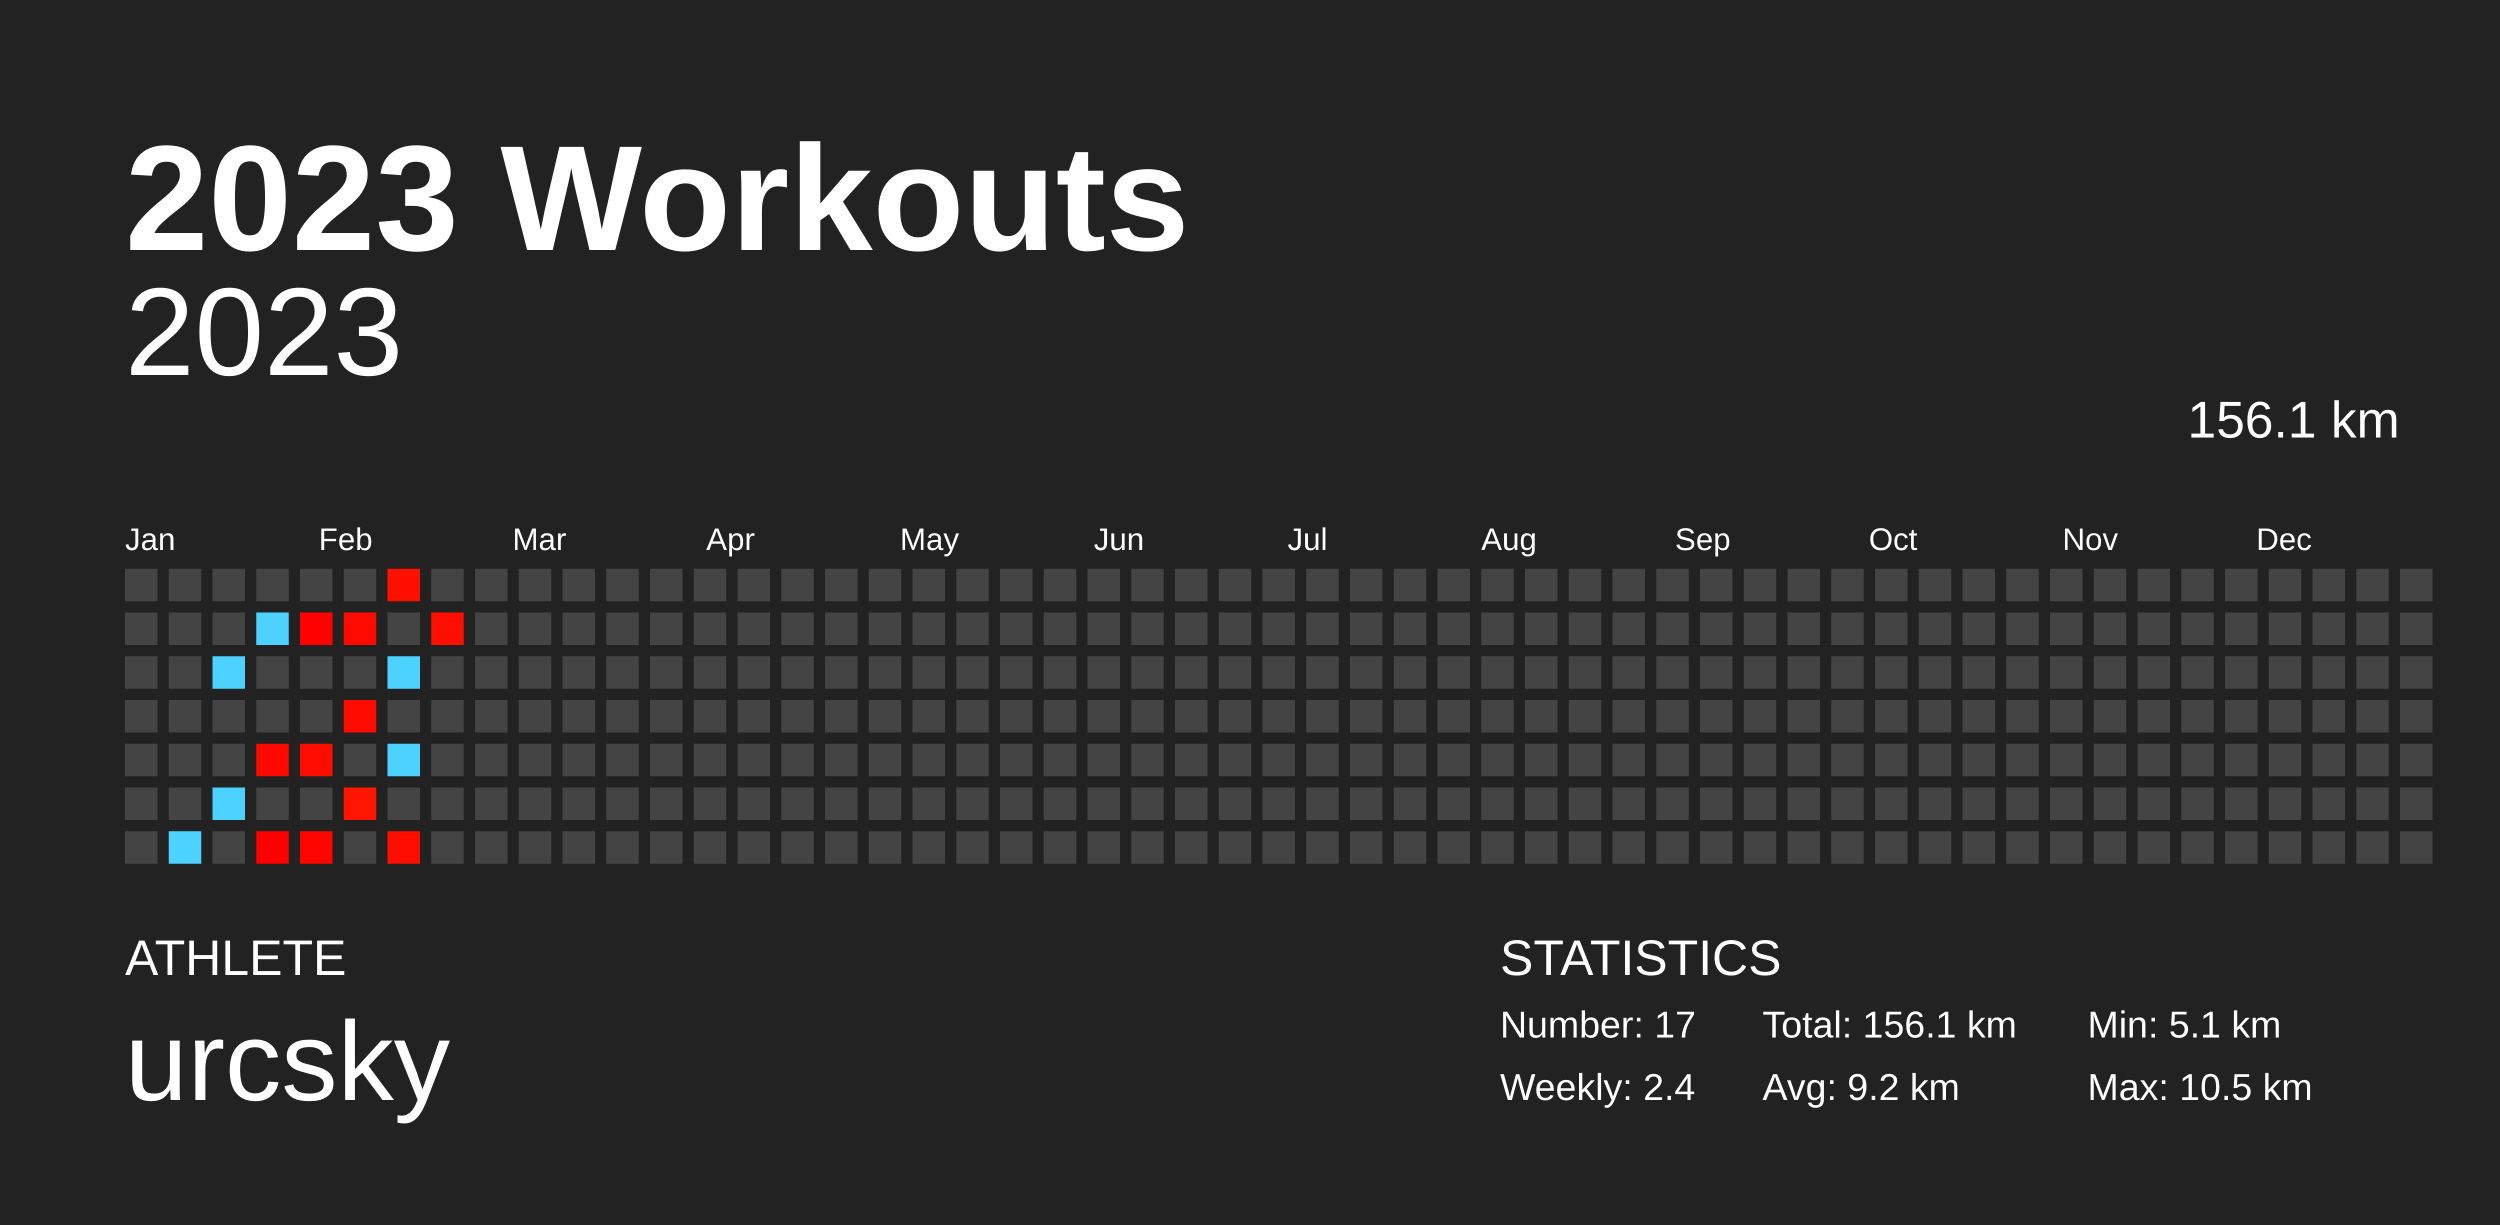
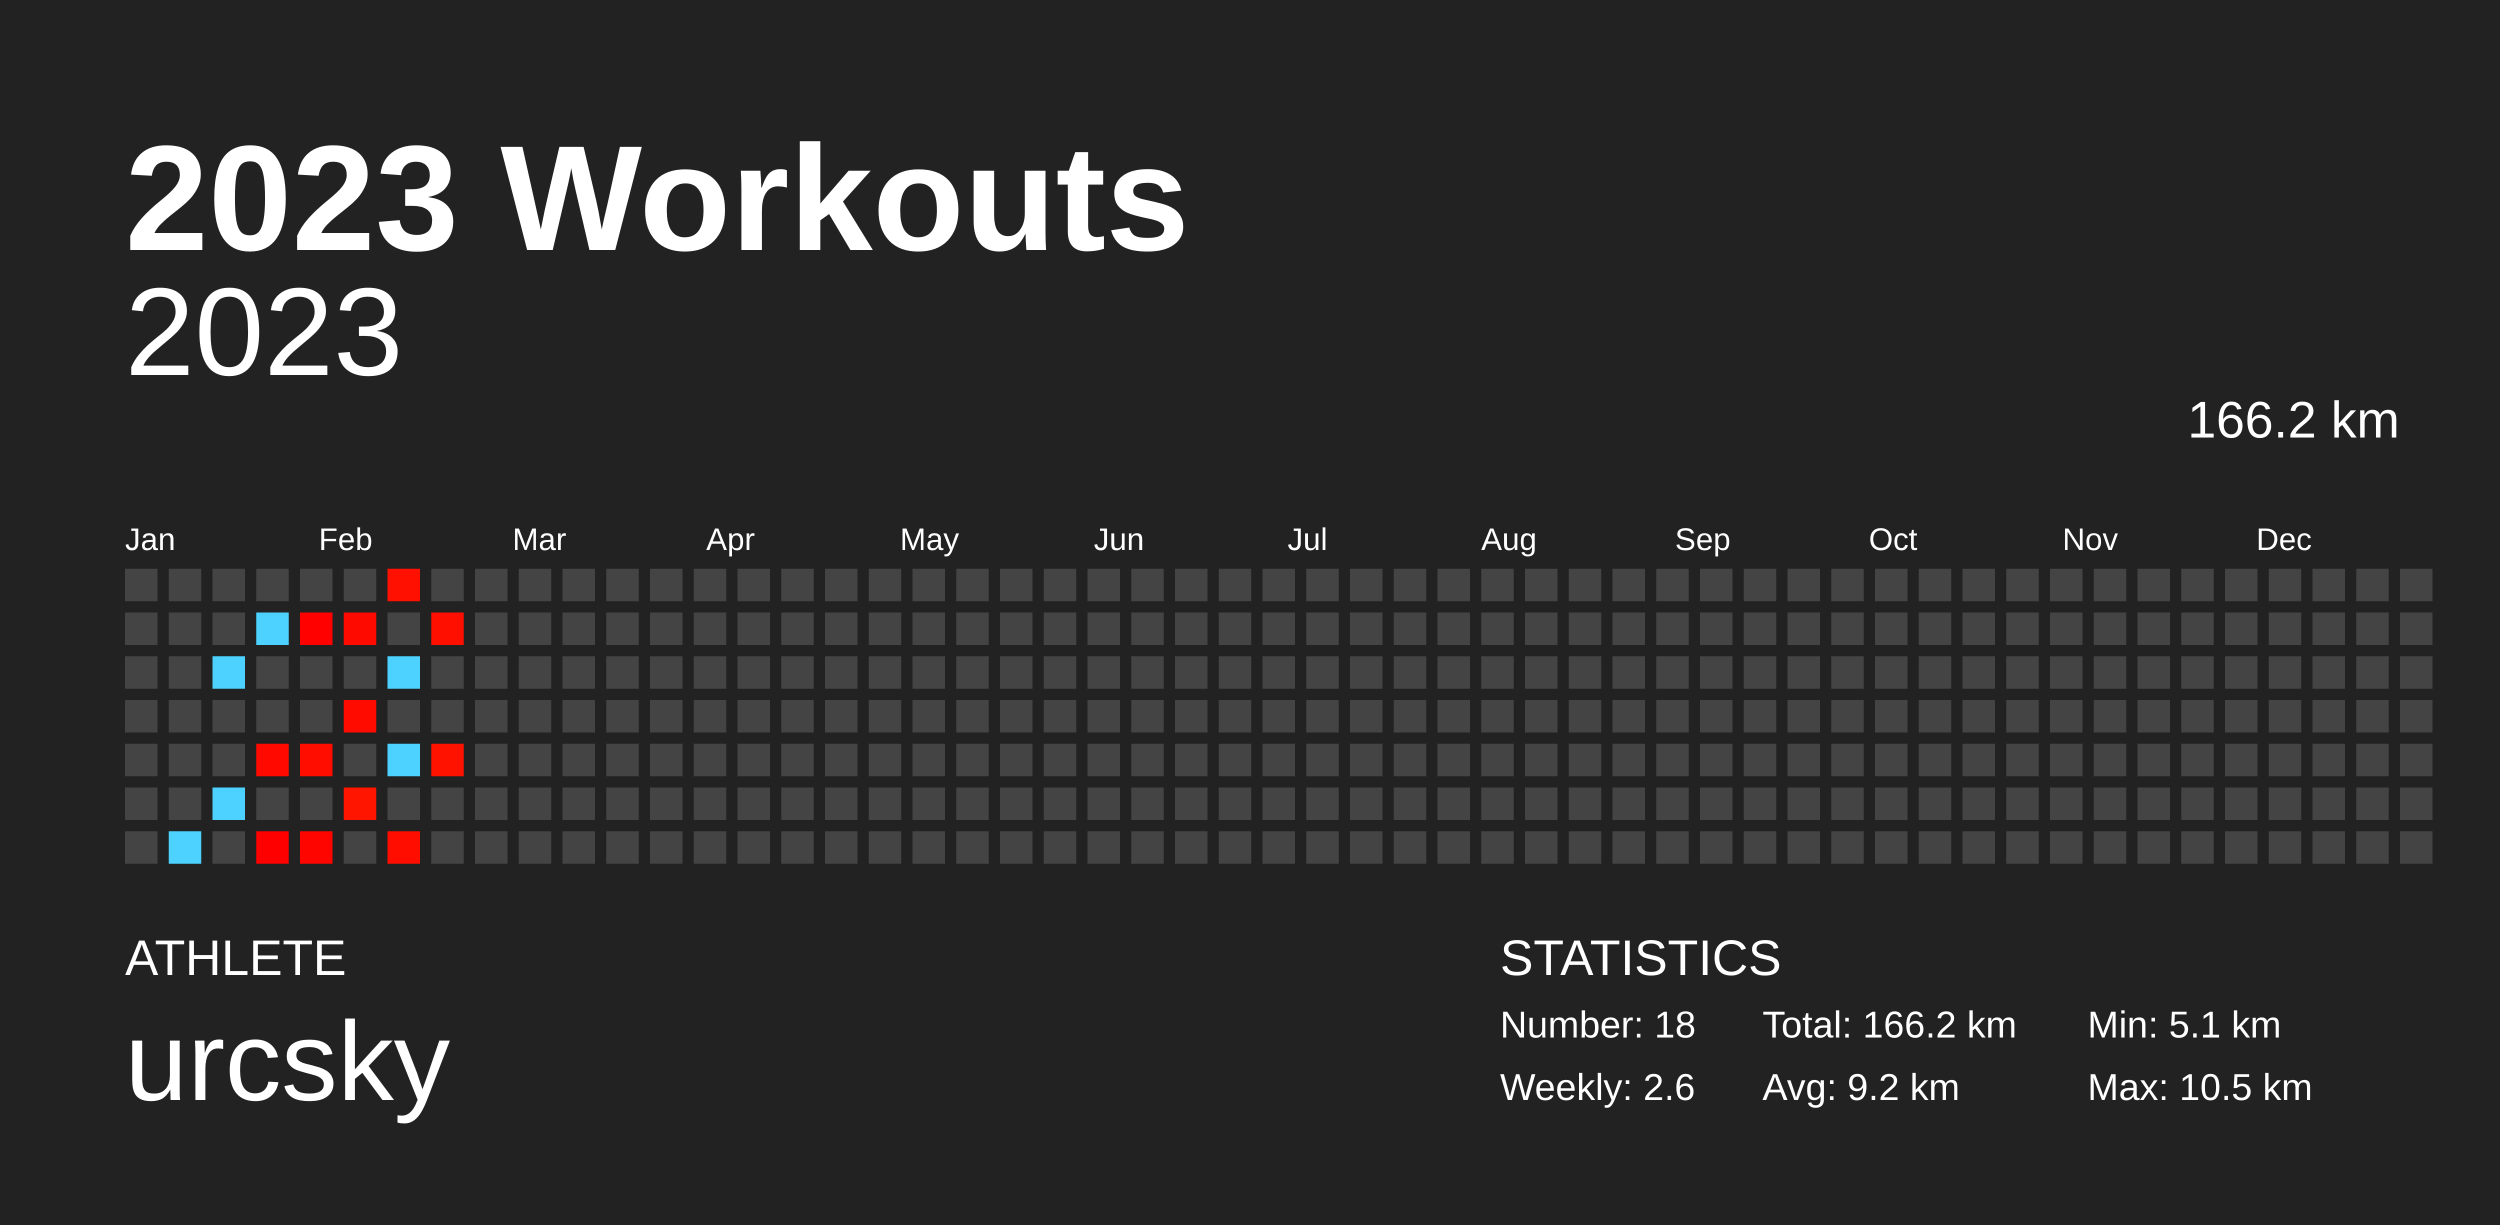
<svg xmlns="http://www.w3.org/2000/svg" baseProfile="full" height="98mm" version="1.1" viewBox="0,0,200,98" width="200mm">
  <defs />
  <rect fill="#222222" height="98" width="200" x="0" y="0" />
  <text fill="#FFFFFF" style="font-size:12px; font-family:Arial; font-weight:bold;" x="10" y="20">2023 Workouts</text>
  <text fill="#FFFFFF" style="font-size:4px; font-family:Arial" x="10" y="78">ATHLETE</text>
  <text fill="#FFFFFF" style="font-size:9px; font-family:Arial" x="10" y="88">urcsky</text>
  <text fill="#FFFFFF" style="font-size:4px; font-family:Arial" x="120" y="78">STATISTICS</text>
-   <text fill="#FFFFFF" style="font-size:3px; font-family:Arial" x="120" y="83">Number: 17</text>
-   <text fill="#FFFFFF" style="font-size:3px; font-family:Arial" x="120" y="88">Weekly: 2.4</text>
-   <text fill="#FFFFFF" style="font-size:3px; font-family:Arial" x="141" y="83">Total: 156.1 km</text>
+   <text fill="#FFFFFF" style="font-size:3px; font-family:Arial" x="120" y="83">Number: 18</text>
+   <text fill="#FFFFFF" style="font-size:3px; font-family:Arial" x="120" y="88">Weekly: 2.6</text>
+   <text fill="#FFFFFF" style="font-size:3px; font-family:Arial" x="141" y="83">Total: 166.2 km</text>
  <text fill="#FFFFFF" style="font-size:3px; font-family:Arial" x="141" y="88">Avg: 9.2 km</text>
  <text fill="#FFFFFF" style="font-size:3px; font-family:Arial" x="167" y="83">Min: 5.1 km</text>
  <text fill="#FFFFFF" style="font-size:3px; font-family:Arial" x="167" y="88">Max: 10.5 km</text>
  <text alignment-baseline="hanging" fill="#FFFFFF" style="font-size:10.0px; font-family:Arial;" x="10" y="30">2023</text>
-   <text alignment-baseline="hanging" fill="#FFFFFF" style="font-size:4.125px; font-family:Arial;" x="175" y="35">156.1 km</text>
+   <text alignment-baseline="hanging" fill="#FFFFFF" style="font-size:4.125px; font-family:Arial;" x="175" y="35">166.2 km</text>
  <text fill="#FFFFFF" style="font-size:2.5px; font-family:Arial" x="10.0" y="44">Jan</text>
  <text fill="#FFFFFF" style="font-size:2.5px; font-family:Arial" x="25.5" y="44">Feb</text>
  <text fill="#FFFFFF" style="font-size:2.5px; font-family:Arial" x="41.0" y="44">Mar</text>
  <text fill="#FFFFFF" style="font-size:2.5px; font-family:Arial" x="56.5" y="44">Apr</text>
  <text fill="#FFFFFF" style="font-size:2.5px; font-family:Arial" x="72.0" y="44">May</text>
  <text fill="#FFFFFF" style="font-size:2.5px; font-family:Arial" x="87.5" y="44">Jun</text>
  <text fill="#FFFFFF" style="font-size:2.5px; font-family:Arial" x="103.0" y="44">Jul</text>
  <text fill="#FFFFFF" style="font-size:2.5px; font-family:Arial" x="118.5" y="44">Aug</text>
  <text fill="#FFFFFF" style="font-size:2.5px; font-family:Arial" x="134.0" y="44">Sep</text>
  <text fill="#FFFFFF" style="font-size:2.5px; font-family:Arial" x="149.5" y="44">Oct</text>
  <text fill="#FFFFFF" style="font-size:2.5px; font-family:Arial" x="165.0" y="44">Nov</text>
  <text fill="#FFFFFF" style="font-size:2.5px; font-family:Arial" x="180.5" y="44">Dec</text>
  <rect fill="#444444" height="2.6" width="2.6" x="10.0" y="45.5" />
  <rect fill="#444444" height="2.6" width="2.6" x="10.0" y="49.0" />
  <rect fill="#444444" height="2.6" width="2.6" x="10.0" y="52.5" />
  <rect fill="#444444" height="2.6" width="2.6" x="10.0" y="56.0" />
  <rect fill="#444444" height="2.6" width="2.6" x="10.0" y="59.5" />
  <rect fill="#444444" height="2.6" width="2.6" x="10.0" y="63.0" />
  <rect fill="#444444" height="2.6" width="2.6" x="10.0" y="66.5" />
  <rect fill="#444444" height="2.6" width="2.6" x="13.5" y="45.5" />
  <rect fill="#444444" height="2.6" width="2.6" x="13.5" y="49.0" />
  <rect fill="#444444" height="2.6" width="2.6" x="13.5" y="52.5" />
  <rect fill="#444444" height="2.6" width="2.6" x="13.5" y="56.0" />
  <rect fill="#444444" height="2.6" width="2.6" x="13.5" y="59.5" />
  <rect fill="#444444" height="2.6" width="2.6" x="13.5" y="63.0" />
  <rect fill="#4dd2ff" height="2.6" width="2.6" x="13.5" y="66.5" />
  <rect fill="#444444" height="2.6" width="2.6" x="17.0" y="45.5" />
  <rect fill="#444444" height="2.6" width="2.6" x="17.0" y="49.0" />
  <rect fill="#4dd2ff" height="2.6" width="2.6" x="17.0" y="52.5" />
  <rect fill="#444444" height="2.6" width="2.6" x="17.0" y="56.0" />
  <rect fill="#444444" height="2.6" width="2.6" x="17.0" y="59.5" />
  <rect fill="#4dd2ff" height="2.6" width="2.6" x="17.0" y="63.0" />
  <rect fill="#444444" height="2.6" width="2.6" x="17.0" y="66.5" />
  <rect fill="#444444" height="2.6" width="2.6" x="20.5" y="45.5" />
  <rect fill="#4dd2ff" height="2.6" width="2.6" x="20.5" y="49.0" />
  <rect fill="#444444" height="2.6" width="2.6" x="20.5" y="52.5" />
  <rect fill="#444444" height="2.6" width="2.6" x="20.5" y="56.0" />
  <rect fill="#ff0900" height="2.6" width="2.6" x="20.5" y="59.5" />
  <rect fill="#444444" height="2.6" width="2.6" x="20.5" y="63.0" />
  <rect fill="#ff0000" height="2.6" width="2.6" x="20.5" y="66.5" />
  <rect fill="#444444" height="2.6" width="2.6" x="24.0" y="45.5" />
  <rect fill="#ff0200" height="2.6" width="2.6" x="24.0" y="49.0" />
  <rect fill="#444444" height="2.6" width="2.6" x="24.0" y="52.5" />
  <rect fill="#444444" height="2.6" width="2.6" x="24.0" y="56.0" />
  <rect fill="#ff0e00" height="2.6" width="2.6" x="24.0" y="59.5" />
  <rect fill="#444444" height="2.6" width="2.6" x="24.0" y="63.0" />
  <rect fill="#ff0500" height="2.6" width="2.6" x="24.0" y="66.5" />
  <rect fill="#444444" height="2.6" width="2.6" x="27.5" y="45.5" />
  <rect fill="#ff0a00" height="2.6" width="2.6" x="27.5" y="49.0" />
  <rect fill="#444444" height="2.6" width="2.6" x="27.5" y="52.5" />
  <rect fill="#ff0b00" height="2.6" width="2.6" x="27.5" y="56.0" />
  <rect fill="#444444" height="2.6" width="2.6" x="27.5" y="59.5" />
  <rect fill="#ff1500" height="2.6" width="2.6" x="27.5" y="63.0" />
  <rect fill="#444444" height="2.6" width="2.6" x="27.5" y="66.5" />
  <rect fill="#ff1000" height="2.6" width="2.6" x="31.0" y="45.5" />
  <rect fill="#444444" height="2.6" width="2.6" x="31.0" y="49.0" />
  <rect fill="#4dd2ff" height="2.6" width="2.6" x="31.0" y="52.5" />
  <rect fill="#444444" height="2.6" width="2.6" x="31.0" y="56.0" />
  <rect fill="#4dd2ff" height="2.6" width="2.6" x="31.0" y="59.5" />
  <rect fill="#444444" height="2.6" width="2.6" x="31.0" y="63.0" />
  <rect fill="#ff0e00" height="2.6" width="2.6" x="31.0" y="66.5" />
  <rect fill="#444444" height="2.6" width="2.6" x="34.5" y="45.5" />
  <rect fill="#ff0f00" height="2.6" width="2.6" x="34.5" y="49.0" />
  <rect fill="#444444" height="2.6" width="2.6" x="34.5" y="52.5" />
  <rect fill="#444444" height="2.6" width="2.6" x="34.5" y="56.0" />
-   <rect fill="#444444" height="2.6" width="2.6" x="34.5" y="59.5" />
+   <rect fill="#ff1200" height="2.6" width="2.6" x="34.5" y="59.5" />
  <rect fill="#444444" height="2.6" width="2.6" x="34.5" y="63.0" />
  <rect fill="#444444" height="2.6" width="2.6" x="34.5" y="66.5" />
  <rect fill="#444444" height="2.6" width="2.6" x="38.0" y="45.5" />
  <rect fill="#444444" height="2.6" width="2.6" x="38.0" y="49.0" />
  <rect fill="#444444" height="2.6" width="2.6" x="38.0" y="52.5" />
  <rect fill="#444444" height="2.6" width="2.6" x="38.0" y="56.0" />
  <rect fill="#444444" height="2.6" width="2.6" x="38.0" y="59.5" />
  <rect fill="#444444" height="2.6" width="2.6" x="38.0" y="63.0" />
  <rect fill="#444444" height="2.6" width="2.6" x="38.0" y="66.5" />
  <rect fill="#444444" height="2.6" width="2.6" x="41.5" y="45.5" />
  <rect fill="#444444" height="2.6" width="2.6" x="41.5" y="49.0" />
  <rect fill="#444444" height="2.6" width="2.6" x="41.5" y="52.5" />
  <rect fill="#444444" height="2.6" width="2.6" x="41.5" y="56.0" />
  <rect fill="#444444" height="2.6" width="2.6" x="41.5" y="59.5" />
  <rect fill="#444444" height="2.6" width="2.6" x="41.5" y="63.0" />
  <rect fill="#444444" height="2.6" width="2.6" x="41.5" y="66.5" />
  <rect fill="#444444" height="2.6" width="2.6" x="45.0" y="45.5" />
  <rect fill="#444444" height="2.6" width="2.6" x="45.0" y="49.0" />
  <rect fill="#444444" height="2.6" width="2.6" x="45.0" y="52.5" />
  <rect fill="#444444" height="2.6" width="2.6" x="45.0" y="56.0" />
  <rect fill="#444444" height="2.6" width="2.6" x="45.0" y="59.5" />
  <rect fill="#444444" height="2.6" width="2.6" x="45.0" y="63.0" />
  <rect fill="#444444" height="2.6" width="2.6" x="45.0" y="66.5" />
  <rect fill="#444444" height="2.6" width="2.6" x="48.5" y="45.5" />
  <rect fill="#444444" height="2.6" width="2.6" x="48.5" y="49.0" />
  <rect fill="#444444" height="2.6" width="2.6" x="48.5" y="52.5" />
  <rect fill="#444444" height="2.6" width="2.6" x="48.5" y="56.0" />
  <rect fill="#444444" height="2.6" width="2.6" x="48.5" y="59.5" />
  <rect fill="#444444" height="2.6" width="2.6" x="48.5" y="63.0" />
  <rect fill="#444444" height="2.6" width="2.6" x="48.5" y="66.5" />
  <rect fill="#444444" height="2.6" width="2.6" x="52.0" y="45.5" />
  <rect fill="#444444" height="2.6" width="2.6" x="52.0" y="49.0" />
  <rect fill="#444444" height="2.6" width="2.6" x="52.0" y="52.5" />
  <rect fill="#444444" height="2.6" width="2.6" x="52.0" y="56.0" />
  <rect fill="#444444" height="2.6" width="2.6" x="52.0" y="59.5" />
  <rect fill="#444444" height="2.6" width="2.6" x="52.0" y="63.0" />
  <rect fill="#444444" height="2.6" width="2.6" x="52.0" y="66.5" />
  <rect fill="#444444" height="2.6" width="2.6" x="55.5" y="45.5" />
  <rect fill="#444444" height="2.6" width="2.6" x="55.5" y="49.0" />
  <rect fill="#444444" height="2.6" width="2.6" x="55.5" y="52.5" />
  <rect fill="#444444" height="2.6" width="2.6" x="55.5" y="56.0" />
  <rect fill="#444444" height="2.6" width="2.6" x="55.5" y="59.5" />
  <rect fill="#444444" height="2.6" width="2.6" x="55.5" y="63.0" />
  <rect fill="#444444" height="2.6" width="2.6" x="55.5" y="66.5" />
  <rect fill="#444444" height="2.6" width="2.6" x="59.0" y="45.5" />
  <rect fill="#444444" height="2.6" width="2.6" x="59.0" y="49.0" />
  <rect fill="#444444" height="2.6" width="2.6" x="59.0" y="52.5" />
  <rect fill="#444444" height="2.6" width="2.6" x="59.0" y="56.0" />
  <rect fill="#444444" height="2.6" width="2.6" x="59.0" y="59.5" />
  <rect fill="#444444" height="2.6" width="2.6" x="59.0" y="63.0" />
  <rect fill="#444444" height="2.6" width="2.6" x="59.0" y="66.5" />
  <rect fill="#444444" height="2.6" width="2.6" x="62.5" y="45.5" />
  <rect fill="#444444" height="2.6" width="2.6" x="62.5" y="49.0" />
  <rect fill="#444444" height="2.6" width="2.6" x="62.5" y="52.5" />
  <rect fill="#444444" height="2.6" width="2.6" x="62.5" y="56.0" />
  <rect fill="#444444" height="2.6" width="2.6" x="62.5" y="59.5" />
  <rect fill="#444444" height="2.6" width="2.6" x="62.5" y="63.0" />
  <rect fill="#444444" height="2.6" width="2.6" x="62.5" y="66.5" />
  <rect fill="#444444" height="2.6" width="2.6" x="66.0" y="45.5" />
  <rect fill="#444444" height="2.6" width="2.6" x="66.0" y="49.0" />
  <rect fill="#444444" height="2.6" width="2.6" x="66.0" y="52.5" />
  <rect fill="#444444" height="2.6" width="2.6" x="66.0" y="56.0" />
  <rect fill="#444444" height="2.6" width="2.6" x="66.0" y="59.5" />
  <rect fill="#444444" height="2.6" width="2.6" x="66.0" y="63.0" />
  <rect fill="#444444" height="2.6" width="2.6" x="66.0" y="66.5" />
  <rect fill="#444444" height="2.6" width="2.6" x="69.5" y="45.5" />
  <rect fill="#444444" height="2.6" width="2.6" x="69.5" y="49.0" />
  <rect fill="#444444" height="2.6" width="2.6" x="69.5" y="52.5" />
  <rect fill="#444444" height="2.6" width="2.6" x="69.5" y="56.0" />
  <rect fill="#444444" height="2.6" width="2.6" x="69.5" y="59.5" />
  <rect fill="#444444" height="2.6" width="2.6" x="69.5" y="63.0" />
  <rect fill="#444444" height="2.6" width="2.6" x="69.5" y="66.5" />
  <rect fill="#444444" height="2.6" width="2.6" x="73.0" y="45.5" />
  <rect fill="#444444" height="2.6" width="2.6" x="73.0" y="49.0" />
  <rect fill="#444444" height="2.6" width="2.6" x="73.0" y="52.5" />
  <rect fill="#444444" height="2.6" width="2.6" x="73.0" y="56.0" />
  <rect fill="#444444" height="2.6" width="2.6" x="73.0" y="59.5" />
  <rect fill="#444444" height="2.6" width="2.6" x="73.0" y="63.0" />
  <rect fill="#444444" height="2.6" width="2.6" x="73.0" y="66.5" />
  <rect fill="#444444" height="2.6" width="2.6" x="76.5" y="45.5" />
  <rect fill="#444444" height="2.6" width="2.6" x="76.5" y="49.0" />
  <rect fill="#444444" height="2.6" width="2.6" x="76.5" y="52.5" />
  <rect fill="#444444" height="2.6" width="2.6" x="76.5" y="56.0" />
  <rect fill="#444444" height="2.6" width="2.6" x="76.5" y="59.5" />
  <rect fill="#444444" height="2.6" width="2.6" x="76.5" y="63.0" />
  <rect fill="#444444" height="2.6" width="2.6" x="76.5" y="66.5" />
  <rect fill="#444444" height="2.6" width="2.6" x="80.0" y="45.5" />
  <rect fill="#444444" height="2.6" width="2.6" x="80.0" y="49.0" />
  <rect fill="#444444" height="2.6" width="2.6" x="80.0" y="52.5" />
  <rect fill="#444444" height="2.6" width="2.6" x="80.0" y="56.0" />
  <rect fill="#444444" height="2.6" width="2.6" x="80.0" y="59.5" />
  <rect fill="#444444" height="2.6" width="2.6" x="80.0" y="63.0" />
  <rect fill="#444444" height="2.6" width="2.6" x="80.0" y="66.5" />
  <rect fill="#444444" height="2.6" width="2.6" x="83.5" y="45.5" />
  <rect fill="#444444" height="2.6" width="2.6" x="83.5" y="49.0" />
  <rect fill="#444444" height="2.6" width="2.6" x="83.5" y="52.5" />
  <rect fill="#444444" height="2.6" width="2.6" x="83.5" y="56.0" />
  <rect fill="#444444" height="2.6" width="2.6" x="83.5" y="59.5" />
  <rect fill="#444444" height="2.6" width="2.6" x="83.5" y="63.0" />
  <rect fill="#444444" height="2.6" width="2.6" x="83.5" y="66.5" />
  <rect fill="#444444" height="2.6" width="2.6" x="87.0" y="45.5" />
  <rect fill="#444444" height="2.6" width="2.6" x="87.0" y="49.0" />
  <rect fill="#444444" height="2.6" width="2.6" x="87.0" y="52.5" />
  <rect fill="#444444" height="2.6" width="2.6" x="87.0" y="56.0" />
  <rect fill="#444444" height="2.6" width="2.6" x="87.0" y="59.5" />
  <rect fill="#444444" height="2.6" width="2.6" x="87.0" y="63.0" />
  <rect fill="#444444" height="2.6" width="2.6" x="87.0" y="66.5" />
  <rect fill="#444444" height="2.6" width="2.6" x="90.5" y="45.5" />
  <rect fill="#444444" height="2.6" width="2.6" x="90.5" y="49.0" />
  <rect fill="#444444" height="2.6" width="2.6" x="90.5" y="52.5" />
  <rect fill="#444444" height="2.6" width="2.6" x="90.5" y="56.0" />
  <rect fill="#444444" height="2.6" width="2.6" x="90.5" y="59.5" />
  <rect fill="#444444" height="2.6" width="2.6" x="90.5" y="63.0" />
  <rect fill="#444444" height="2.6" width="2.6" x="90.5" y="66.5" />
  <rect fill="#444444" height="2.6" width="2.6" x="94.0" y="45.5" />
  <rect fill="#444444" height="2.6" width="2.6" x="94.0" y="49.0" />
  <rect fill="#444444" height="2.6" width="2.6" x="94.0" y="52.5" />
  <rect fill="#444444" height="2.6" width="2.6" x="94.0" y="56.0" />
  <rect fill="#444444" height="2.6" width="2.6" x="94.0" y="59.5" />
  <rect fill="#444444" height="2.6" width="2.6" x="94.0" y="63.0" />
  <rect fill="#444444" height="2.6" width="2.6" x="94.0" y="66.5" />
  <rect fill="#444444" height="2.6" width="2.6" x="97.5" y="45.5" />
  <rect fill="#444444" height="2.6" width="2.6" x="97.5" y="49.0" />
  <rect fill="#444444" height="2.6" width="2.6" x="97.5" y="52.5" />
  <rect fill="#444444" height="2.6" width="2.6" x="97.5" y="56.0" />
  <rect fill="#444444" height="2.6" width="2.6" x="97.5" y="59.5" />
  <rect fill="#444444" height="2.6" width="2.6" x="97.5" y="63.0" />
  <rect fill="#444444" height="2.6" width="2.6" x="97.5" y="66.5" />
  <rect fill="#444444" height="2.6" width="2.6" x="101.0" y="45.5" />
  <rect fill="#444444" height="2.6" width="2.6" x="101.0" y="49.0" />
  <rect fill="#444444" height="2.6" width="2.6" x="101.0" y="52.5" />
  <rect fill="#444444" height="2.6" width="2.6" x="101.0" y="56.0" />
  <rect fill="#444444" height="2.6" width="2.6" x="101.0" y="59.5" />
  <rect fill="#444444" height="2.6" width="2.6" x="101.0" y="63.0" />
  <rect fill="#444444" height="2.6" width="2.6" x="101.0" y="66.5" />
  <rect fill="#444444" height="2.6" width="2.6" x="104.5" y="45.5" />
  <rect fill="#444444" height="2.6" width="2.6" x="104.5" y="49.0" />
  <rect fill="#444444" height="2.6" width="2.6" x="104.5" y="52.5" />
  <rect fill="#444444" height="2.6" width="2.6" x="104.5" y="56.0" />
  <rect fill="#444444" height="2.6" width="2.6" x="104.5" y="59.5" />
  <rect fill="#444444" height="2.6" width="2.6" x="104.5" y="63.0" />
  <rect fill="#444444" height="2.6" width="2.6" x="104.5" y="66.5" />
  <rect fill="#444444" height="2.6" width="2.6" x="108.0" y="45.5" />
  <rect fill="#444444" height="2.6" width="2.6" x="108.0" y="49.0" />
  <rect fill="#444444" height="2.6" width="2.6" x="108.0" y="52.5" />
  <rect fill="#444444" height="2.6" width="2.6" x="108.0" y="56.0" />
  <rect fill="#444444" height="2.6" width="2.6" x="108.0" y="59.5" />
  <rect fill="#444444" height="2.6" width="2.6" x="108.0" y="63.0" />
  <rect fill="#444444" height="2.6" width="2.6" x="108.0" y="66.5" />
  <rect fill="#444444" height="2.6" width="2.6" x="111.5" y="45.5" />
  <rect fill="#444444" height="2.6" width="2.6" x="111.5" y="49.0" />
  <rect fill="#444444" height="2.6" width="2.6" x="111.5" y="52.5" />
  <rect fill="#444444" height="2.6" width="2.6" x="111.5" y="56.0" />
  <rect fill="#444444" height="2.6" width="2.6" x="111.5" y="59.5" />
  <rect fill="#444444" height="2.6" width="2.6" x="111.5" y="63.0" />
  <rect fill="#444444" height="2.6" width="2.6" x="111.5" y="66.5" />
  <rect fill="#444444" height="2.6" width="2.6" x="115.0" y="45.5" />
  <rect fill="#444444" height="2.6" width="2.6" x="115.0" y="49.0" />
  <rect fill="#444444" height="2.6" width="2.6" x="115.0" y="52.5" />
  <rect fill="#444444" height="2.6" width="2.6" x="115.0" y="56.0" />
  <rect fill="#444444" height="2.6" width="2.6" x="115.0" y="59.5" />
  <rect fill="#444444" height="2.6" width="2.6" x="115.0" y="63.0" />
  <rect fill="#444444" height="2.6" width="2.6" x="115.0" y="66.5" />
  <rect fill="#444444" height="2.6" width="2.6" x="118.5" y="45.5" />
  <rect fill="#444444" height="2.6" width="2.6" x="118.5" y="49.0" />
  <rect fill="#444444" height="2.6" width="2.6" x="118.5" y="52.5" />
  <rect fill="#444444" height="2.6" width="2.6" x="118.5" y="56.0" />
  <rect fill="#444444" height="2.6" width="2.6" x="118.5" y="59.5" />
  <rect fill="#444444" height="2.6" width="2.6" x="118.5" y="63.0" />
  <rect fill="#444444" height="2.6" width="2.6" x="118.5" y="66.5" />
  <rect fill="#444444" height="2.6" width="2.6" x="122.0" y="45.5" />
  <rect fill="#444444" height="2.6" width="2.6" x="122.0" y="49.0" />
  <rect fill="#444444" height="2.6" width="2.6" x="122.0" y="52.5" />
  <rect fill="#444444" height="2.6" width="2.6" x="122.0" y="56.0" />
  <rect fill="#444444" height="2.6" width="2.6" x="122.0" y="59.5" />
  <rect fill="#444444" height="2.6" width="2.6" x="122.0" y="63.0" />
  <rect fill="#444444" height="2.6" width="2.6" x="122.0" y="66.5" />
  <rect fill="#444444" height="2.6" width="2.6" x="125.5" y="45.5" />
  <rect fill="#444444" height="2.6" width="2.6" x="125.5" y="49.0" />
  <rect fill="#444444" height="2.6" width="2.6" x="125.5" y="52.5" />
  <rect fill="#444444" height="2.6" width="2.6" x="125.5" y="56.0" />
  <rect fill="#444444" height="2.6" width="2.6" x="125.5" y="59.5" />
  <rect fill="#444444" height="2.6" width="2.6" x="125.5" y="63.0" />
  <rect fill="#444444" height="2.6" width="2.6" x="125.5" y="66.5" />
  <rect fill="#444444" height="2.6" width="2.6" x="129.0" y="45.5" />
  <rect fill="#444444" height="2.6" width="2.6" x="129.0" y="49.0" />
  <rect fill="#444444" height="2.6" width="2.6" x="129.0" y="52.5" />
  <rect fill="#444444" height="2.6" width="2.6" x="129.0" y="56.0" />
  <rect fill="#444444" height="2.6" width="2.6" x="129.0" y="59.5" />
  <rect fill="#444444" height="2.6" width="2.6" x="129.0" y="63.0" />
  <rect fill="#444444" height="2.6" width="2.6" x="129.0" y="66.5" />
  <rect fill="#444444" height="2.6" width="2.6" x="132.5" y="45.5" />
  <rect fill="#444444" height="2.6" width="2.6" x="132.5" y="49.0" />
  <rect fill="#444444" height="2.6" width="2.6" x="132.5" y="52.5" />
  <rect fill="#444444" height="2.6" width="2.6" x="132.5" y="56.0" />
  <rect fill="#444444" height="2.6" width="2.6" x="132.5" y="59.5" />
  <rect fill="#444444" height="2.6" width="2.6" x="132.5" y="63.0" />
  <rect fill="#444444" height="2.6" width="2.6" x="132.5" y="66.5" />
  <rect fill="#444444" height="2.6" width="2.6" x="136.0" y="45.5" />
  <rect fill="#444444" height="2.6" width="2.6" x="136.0" y="49.0" />
  <rect fill="#444444" height="2.6" width="2.6" x="136.0" y="52.5" />
  <rect fill="#444444" height="2.6" width="2.6" x="136.0" y="56.0" />
  <rect fill="#444444" height="2.6" width="2.6" x="136.0" y="59.5" />
  <rect fill="#444444" height="2.6" width="2.6" x="136.0" y="63.0" />
  <rect fill="#444444" height="2.6" width="2.6" x="136.0" y="66.5" />
  <rect fill="#444444" height="2.6" width="2.6" x="139.5" y="45.5" />
  <rect fill="#444444" height="2.6" width="2.6" x="139.5" y="49.0" />
  <rect fill="#444444" height="2.6" width="2.6" x="139.5" y="52.5" />
  <rect fill="#444444" height="2.6" width="2.6" x="139.5" y="56.0" />
  <rect fill="#444444" height="2.6" width="2.6" x="139.5" y="59.5" />
  <rect fill="#444444" height="2.6" width="2.6" x="139.5" y="63.0" />
  <rect fill="#444444" height="2.6" width="2.6" x="139.5" y="66.5" />
  <rect fill="#444444" height="2.6" width="2.6" x="143.0" y="45.5" />
  <rect fill="#444444" height="2.6" width="2.6" x="143.0" y="49.0" />
  <rect fill="#444444" height="2.6" width="2.6" x="143.0" y="52.5" />
  <rect fill="#444444" height="2.6" width="2.6" x="143.0" y="56.0" />
  <rect fill="#444444" height="2.6" width="2.6" x="143.0" y="59.5" />
  <rect fill="#444444" height="2.6" width="2.6" x="143.0" y="63.0" />
  <rect fill="#444444" height="2.6" width="2.6" x="143.0" y="66.5" />
  <rect fill="#444444" height="2.6" width="2.6" x="146.5" y="45.5" />
  <rect fill="#444444" height="2.6" width="2.6" x="146.5" y="49.0" />
  <rect fill="#444444" height="2.6" width="2.6" x="146.5" y="52.5" />
  <rect fill="#444444" height="2.6" width="2.6" x="146.5" y="56.0" />
  <rect fill="#444444" height="2.6" width="2.6" x="146.5" y="59.5" />
  <rect fill="#444444" height="2.6" width="2.6" x="146.5" y="63.0" />
  <rect fill="#444444" height="2.6" width="2.6" x="146.5" y="66.5" />
  <rect fill="#444444" height="2.6" width="2.6" x="150.0" y="45.5" />
  <rect fill="#444444" height="2.6" width="2.6" x="150.0" y="49.0" />
  <rect fill="#444444" height="2.6" width="2.6" x="150.0" y="52.5" />
  <rect fill="#444444" height="2.6" width="2.6" x="150.0" y="56.0" />
  <rect fill="#444444" height="2.6" width="2.6" x="150.0" y="59.5" />
  <rect fill="#444444" height="2.6" width="2.6" x="150.0" y="63.0" />
  <rect fill="#444444" height="2.6" width="2.6" x="150.0" y="66.5" />
  <rect fill="#444444" height="2.6" width="2.6" x="153.5" y="45.5" />
  <rect fill="#444444" height="2.6" width="2.6" x="153.5" y="49.0" />
  <rect fill="#444444" height="2.6" width="2.6" x="153.5" y="52.5" />
  <rect fill="#444444" height="2.6" width="2.6" x="153.5" y="56.0" />
  <rect fill="#444444" height="2.6" width="2.6" x="153.5" y="59.5" />
  <rect fill="#444444" height="2.6" width="2.6" x="153.5" y="63.0" />
  <rect fill="#444444" height="2.6" width="2.6" x="153.5" y="66.5" />
  <rect fill="#444444" height="2.6" width="2.6" x="157.0" y="45.5" />
  <rect fill="#444444" height="2.6" width="2.6" x="157.0" y="49.0" />
  <rect fill="#444444" height="2.6" width="2.6" x="157.0" y="52.5" />
  <rect fill="#444444" height="2.6" width="2.6" x="157.0" y="56.0" />
  <rect fill="#444444" height="2.6" width="2.6" x="157.0" y="59.5" />
  <rect fill="#444444" height="2.6" width="2.6" x="157.0" y="63.0" />
  <rect fill="#444444" height="2.6" width="2.6" x="157.0" y="66.5" />
  <rect fill="#444444" height="2.6" width="2.6" x="160.5" y="45.5" />
  <rect fill="#444444" height="2.6" width="2.6" x="160.5" y="49.0" />
  <rect fill="#444444" height="2.6" width="2.6" x="160.5" y="52.5" />
  <rect fill="#444444" height="2.6" width="2.6" x="160.5" y="56.0" />
  <rect fill="#444444" height="2.6" width="2.6" x="160.5" y="59.5" />
  <rect fill="#444444" height="2.6" width="2.6" x="160.5" y="63.0" />
  <rect fill="#444444" height="2.6" width="2.6" x="160.5" y="66.5" />
  <rect fill="#444444" height="2.6" width="2.6" x="164.0" y="45.5" />
  <rect fill="#444444" height="2.6" width="2.6" x="164.0" y="49.0" />
  <rect fill="#444444" height="2.6" width="2.6" x="164.0" y="52.5" />
  <rect fill="#444444" height="2.6" width="2.6" x="164.0" y="56.0" />
  <rect fill="#444444" height="2.6" width="2.6" x="164.0" y="59.5" />
  <rect fill="#444444" height="2.6" width="2.6" x="164.0" y="63.0" />
  <rect fill="#444444" height="2.6" width="2.6" x="164.0" y="66.5" />
  <rect fill="#444444" height="2.6" width="2.6" x="167.5" y="45.5" />
  <rect fill="#444444" height="2.6" width="2.6" x="167.5" y="49.0" />
  <rect fill="#444444" height="2.6" width="2.6" x="167.5" y="52.5" />
  <rect fill="#444444" height="2.6" width="2.6" x="167.5" y="56.0" />
  <rect fill="#444444" height="2.6" width="2.6" x="167.5" y="59.5" />
  <rect fill="#444444" height="2.6" width="2.6" x="167.5" y="63.0" />
  <rect fill="#444444" height="2.6" width="2.6" x="167.5" y="66.5" />
  <rect fill="#444444" height="2.6" width="2.6" x="171.0" y="45.5" />
  <rect fill="#444444" height="2.6" width="2.6" x="171.0" y="49.0" />
  <rect fill="#444444" height="2.6" width="2.6" x="171.0" y="52.5" />
  <rect fill="#444444" height="2.6" width="2.6" x="171.0" y="56.0" />
  <rect fill="#444444" height="2.6" width="2.6" x="171.0" y="59.5" />
  <rect fill="#444444" height="2.6" width="2.6" x="171.0" y="63.0" />
  <rect fill="#444444" height="2.6" width="2.6" x="171.0" y="66.5" />
  <rect fill="#444444" height="2.6" width="2.6" x="174.5" y="45.5" />
  <rect fill="#444444" height="2.6" width="2.6" x="174.5" y="49.0" />
  <rect fill="#444444" height="2.6" width="2.6" x="174.5" y="52.5" />
  <rect fill="#444444" height="2.6" width="2.6" x="174.5" y="56.0" />
  <rect fill="#444444" height="2.6" width="2.6" x="174.5" y="59.5" />
  <rect fill="#444444" height="2.6" width="2.6" x="174.5" y="63.0" />
  <rect fill="#444444" height="2.6" width="2.6" x="174.5" y="66.5" />
  <rect fill="#444444" height="2.6" width="2.6" x="178.0" y="45.5" />
  <rect fill="#444444" height="2.6" width="2.6" x="178.0" y="49.0" />
  <rect fill="#444444" height="2.6" width="2.6" x="178.0" y="52.5" />
  <rect fill="#444444" height="2.6" width="2.6" x="178.0" y="56.0" />
  <rect fill="#444444" height="2.6" width="2.6" x="178.0" y="59.5" />
  <rect fill="#444444" height="2.6" width="2.6" x="178.0" y="63.0" />
  <rect fill="#444444" height="2.6" width="2.6" x="178.0" y="66.5" />
  <rect fill="#444444" height="2.6" width="2.6" x="181.5" y="45.5" />
  <rect fill="#444444" height="2.6" width="2.6" x="181.5" y="49.0" />
  <rect fill="#444444" height="2.6" width="2.6" x="181.5" y="52.5" />
  <rect fill="#444444" height="2.6" width="2.6" x="181.5" y="56.0" />
  <rect fill="#444444" height="2.6" width="2.6" x="181.5" y="59.5" />
  <rect fill="#444444" height="2.6" width="2.6" x="181.5" y="63.0" />
  <rect fill="#444444" height="2.6" width="2.6" x="181.5" y="66.5" />
  <rect fill="#444444" height="2.6" width="2.6" x="185.0" y="45.5" />
  <rect fill="#444444" height="2.6" width="2.6" x="185.0" y="49.0" />
  <rect fill="#444444" height="2.6" width="2.6" x="185.0" y="52.5" />
  <rect fill="#444444" height="2.6" width="2.6" x="185.0" y="56.0" />
  <rect fill="#444444" height="2.6" width="2.6" x="185.0" y="59.5" />
  <rect fill="#444444" height="2.6" width="2.6" x="185.0" y="63.0" />
  <rect fill="#444444" height="2.6" width="2.6" x="185.0" y="66.5" />
  <rect fill="#444444" height="2.6" width="2.6" x="188.5" y="45.5" />
  <rect fill="#444444" height="2.6" width="2.6" x="188.5" y="49.0" />
  <rect fill="#444444" height="2.6" width="2.6" x="188.5" y="52.5" />
  <rect fill="#444444" height="2.6" width="2.6" x="188.5" y="56.0" />
  <rect fill="#444444" height="2.6" width="2.6" x="188.5" y="59.5" />
  <rect fill="#444444" height="2.6" width="2.6" x="188.5" y="63.0" />
  <rect fill="#444444" height="2.6" width="2.6" x="188.5" y="66.5" />
  <rect fill="#444444" height="2.6" width="2.6" x="192.0" y="45.5" />
  <rect fill="#444444" height="2.6" width="2.6" x="192.0" y="49.0" />
  <rect fill="#444444" height="2.6" width="2.6" x="192.0" y="52.5" />
  <rect fill="#444444" height="2.6" width="2.6" x="192.0" y="56.0" />
  <rect fill="#444444" height="2.6" width="2.6" x="192.0" y="59.5" />
  <rect fill="#444444" height="2.6" width="2.6" x="192.0" y="63.0" />
  <rect fill="#444444" height="2.6" width="2.6" x="192.0" y="66.5" />
</svg>
